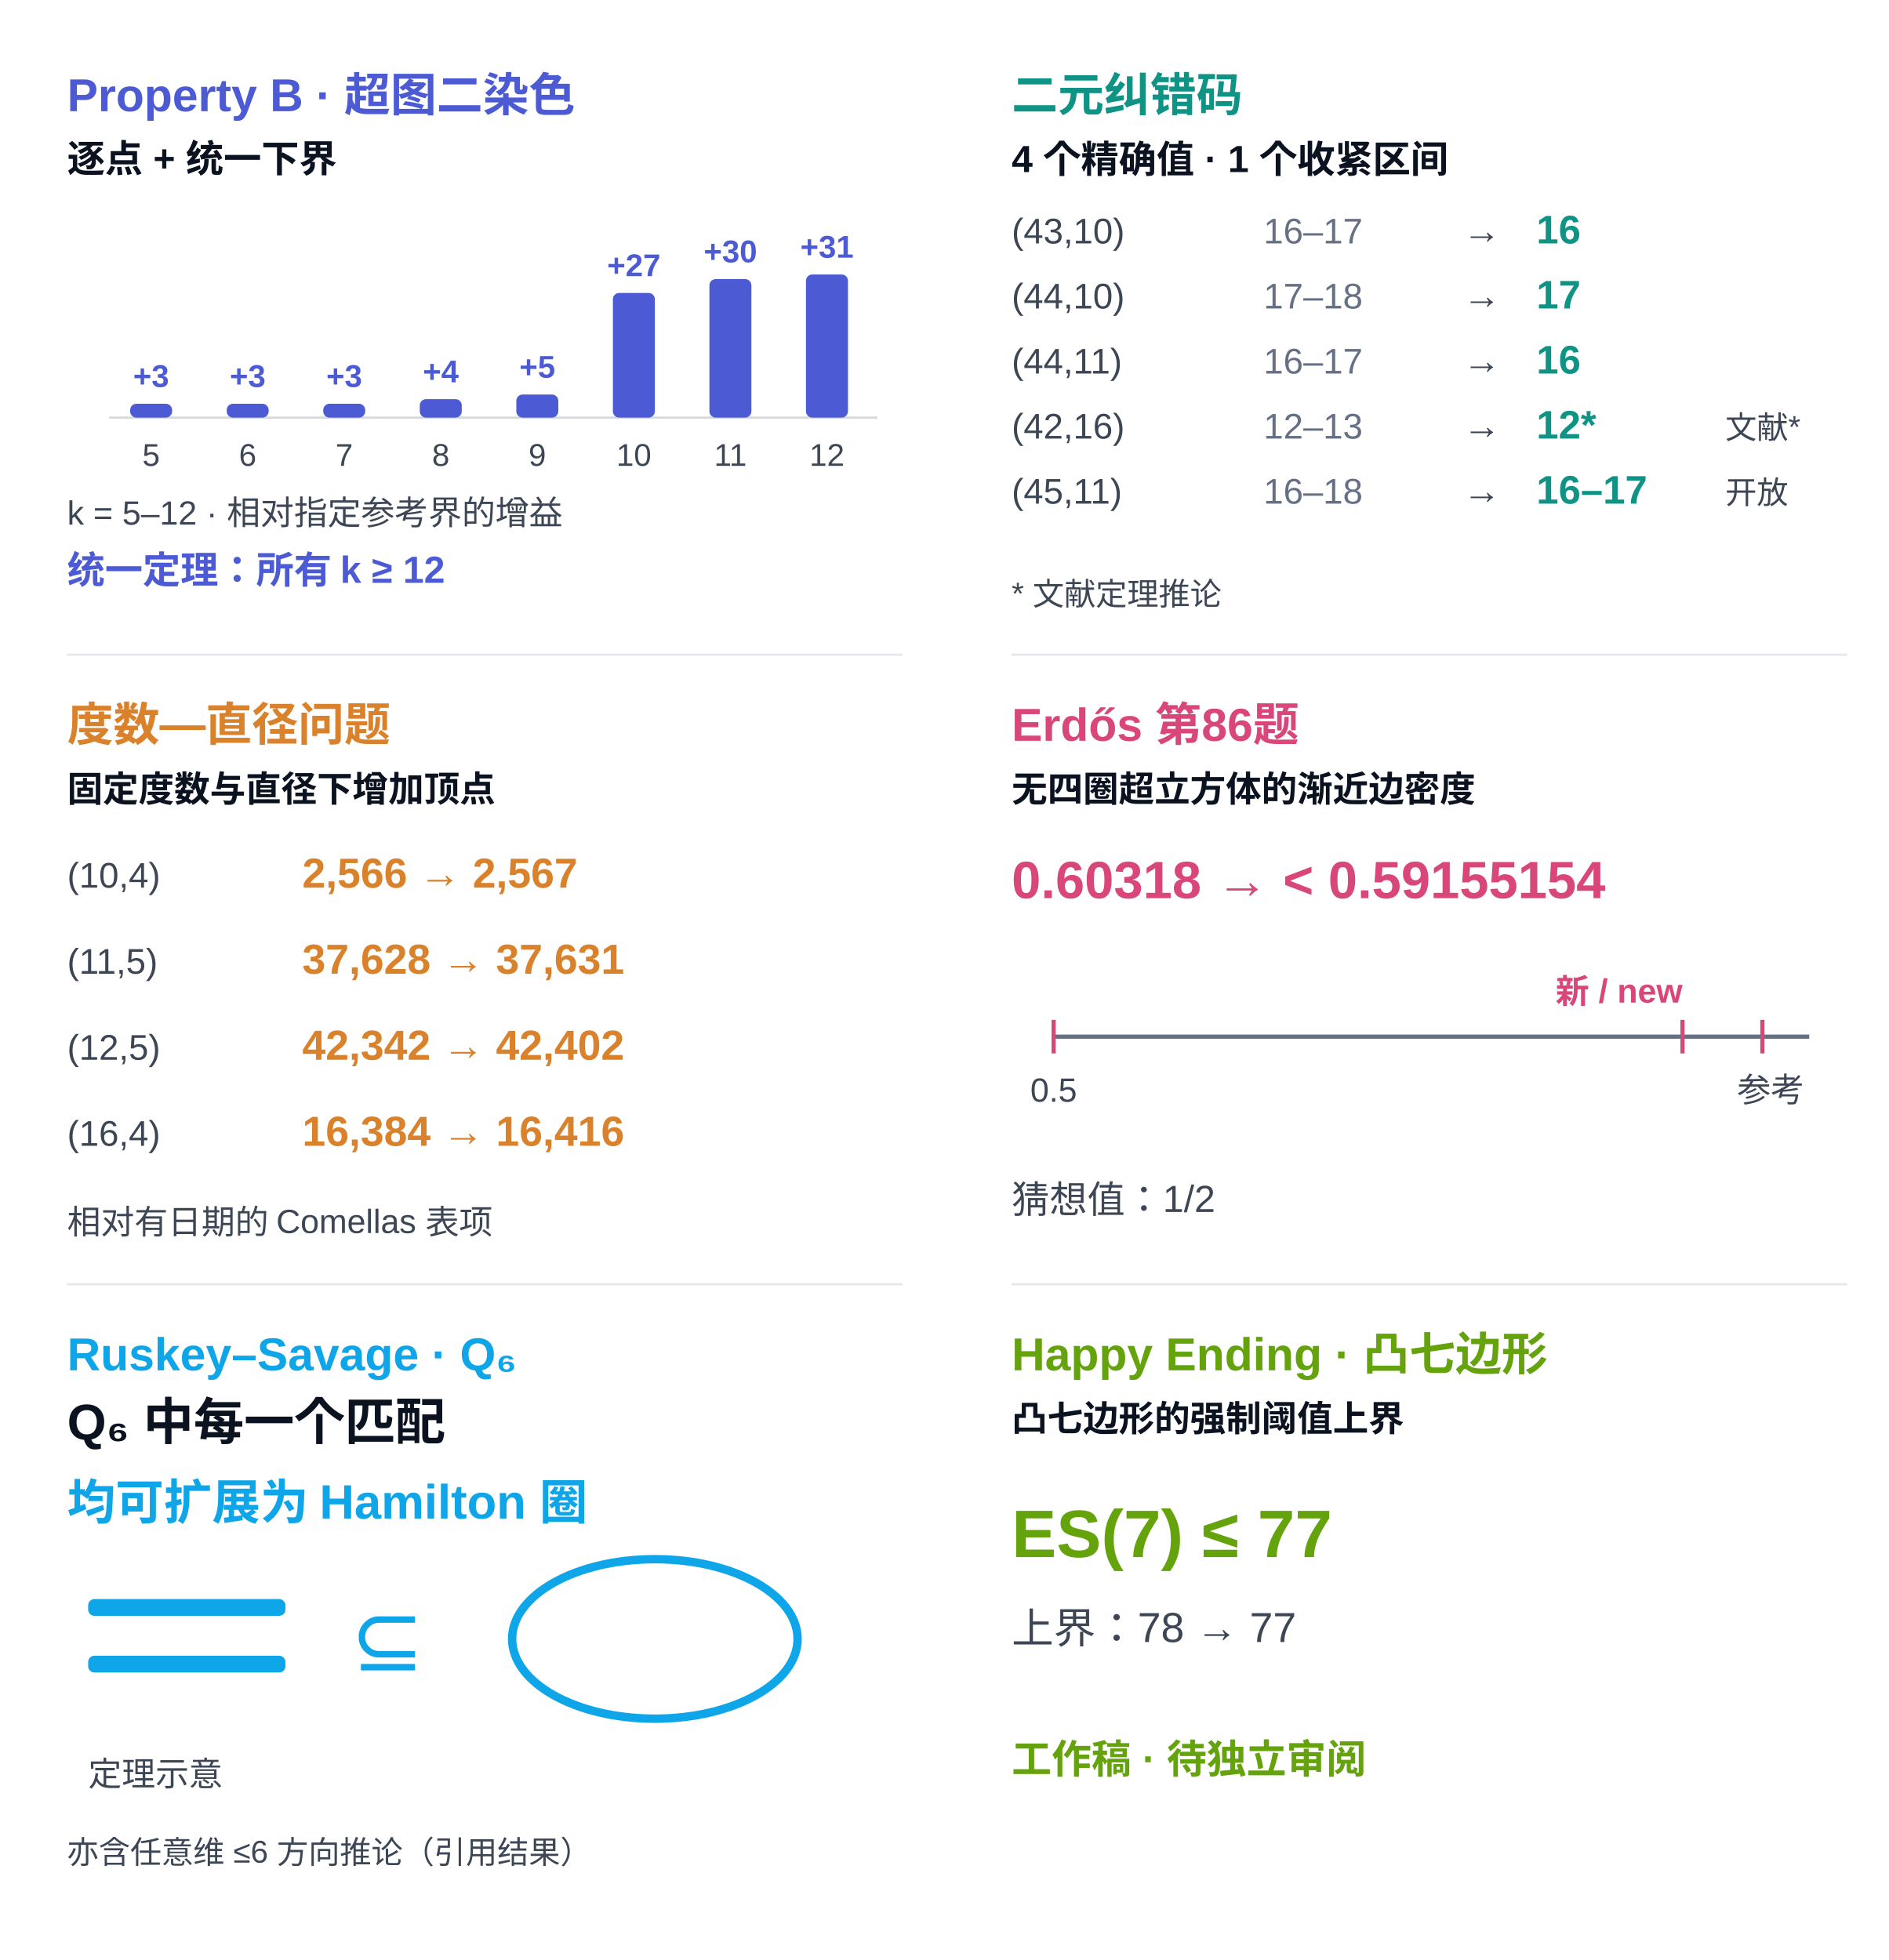
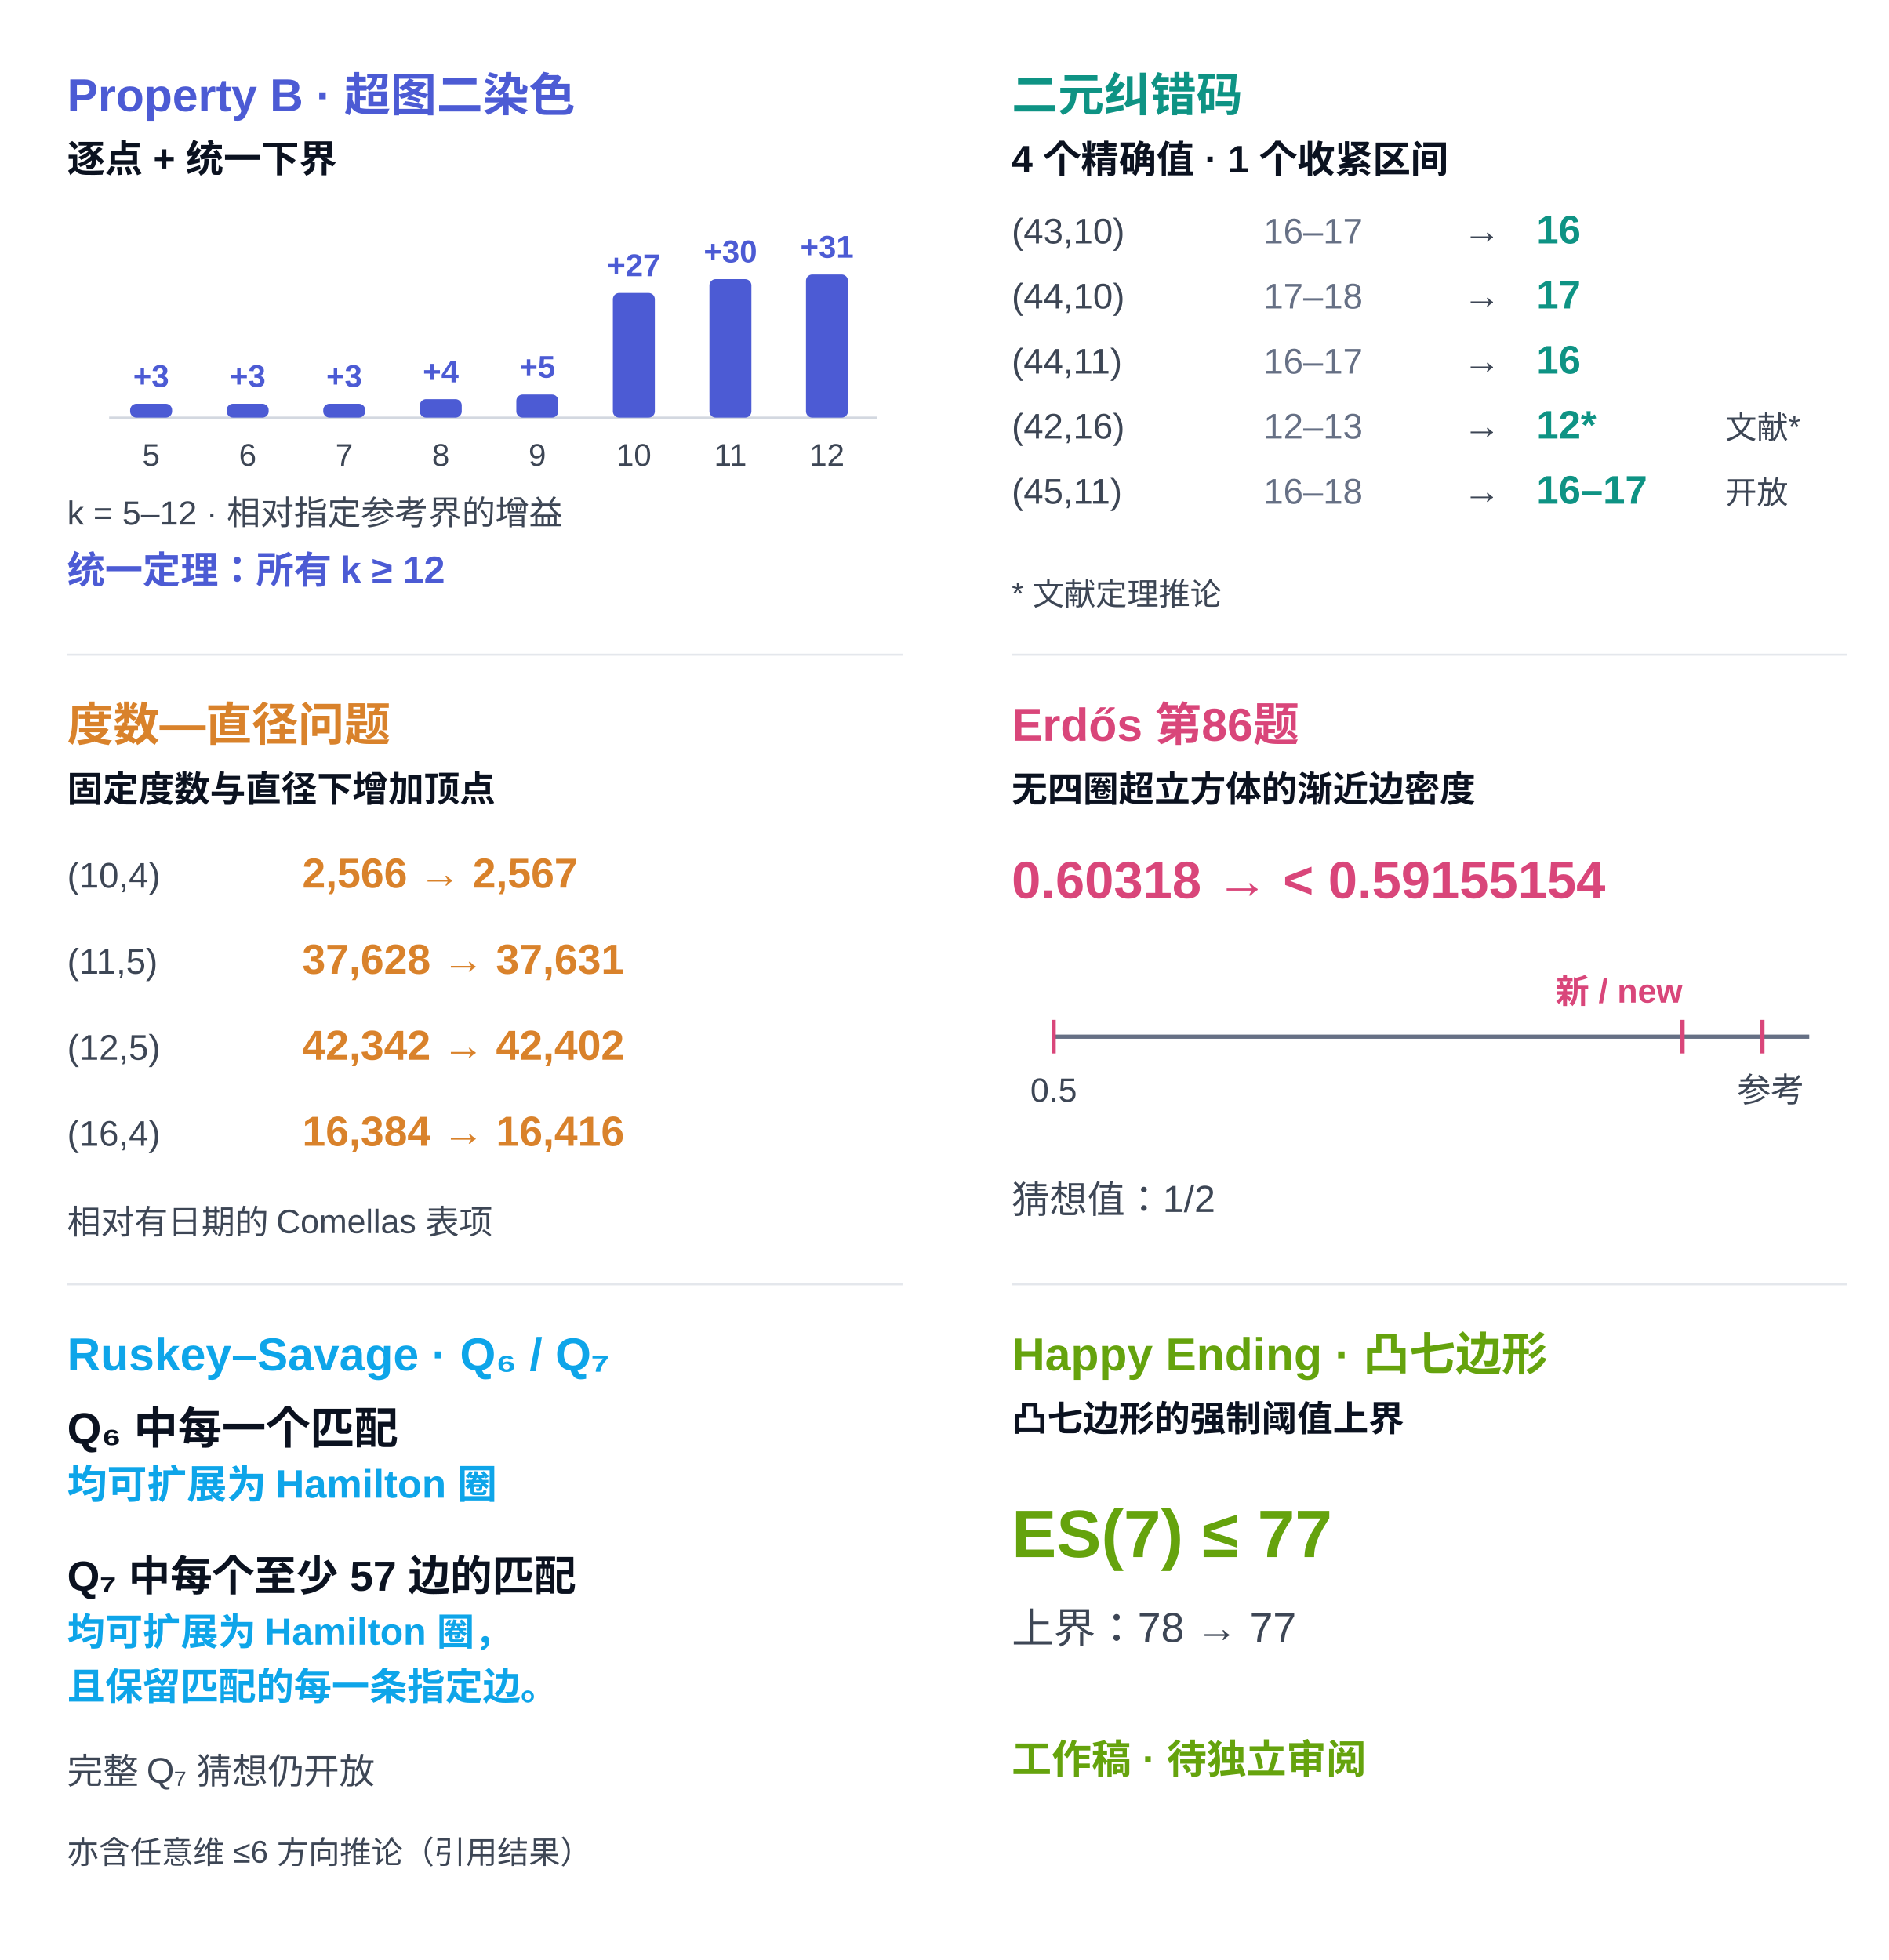
<svg xmlns="http://www.w3.org/2000/svg" width="900" height="934" viewBox="0 0 900 934" role="img">
  <rect width="900" height="934" fill="white" />
  <g font-family="Arial, PingFang SC, Microsoft YaHei, sans-serif">
    <text x="32" y="53" font-size="22" fill="#4C5BD4" font-weight="650" text-anchor="start">Property B · 超图二染色</text>
    <text x="32" y="82" font-size="18" fill="#0B1220" font-weight="550" text-anchor="start">逐点 + 统一下界</text>
    <line x1="52" y1="199" x2="418" y2="199" stroke="#D3D8E0" stroke-width="1" />
    <rect x="62" y="192.4" width="20" height="6.6" rx="3" fill="#4C5BD4" />
    <text x="72" y="184.4" font-size="15" fill="#4C5BD4" font-weight="600" text-anchor="middle">+3</text>
    <text x="72" y="222" font-size="15" fill="#3D4655" font-weight="400" text-anchor="middle">5</text>
    <rect x="108" y="192.4" width="20" height="6.6" rx="3" fill="#4C5BD4" />
    <text x="118" y="184.4" font-size="15" fill="#4C5BD4" font-weight="600" text-anchor="middle">+3</text>
    <text x="118" y="222" font-size="15" fill="#3D4655" font-weight="400" text-anchor="middle">6</text>
    <rect x="154" y="192.4" width="20" height="6.6" rx="3" fill="#4C5BD4" />
    <text x="164" y="184.4" font-size="15" fill="#4C5BD4" font-weight="600" text-anchor="middle">+3</text>
    <text x="164" y="222" font-size="15" fill="#3D4655" font-weight="400" text-anchor="middle">7</text>
    <rect x="200" y="190.2" width="20" height="8.8" rx="3" fill="#4C5BD4" />
    <text x="210" y="182.2" font-size="15" fill="#4C5BD4" font-weight="600" text-anchor="middle">+4</text>
    <text x="210" y="222" font-size="15" fill="#3D4655" font-weight="400" text-anchor="middle">8</text>
    <rect x="246" y="188.0" width="20" height="11.0" rx="3" fill="#4C5BD4" />
    <text x="256" y="180.0" font-size="15" fill="#4C5BD4" font-weight="600" text-anchor="middle">+5</text>
    <text x="256" y="222" font-size="15" fill="#3D4655" font-weight="400" text-anchor="middle">9</text>
    <rect x="292" y="139.6" width="20" height="59.4" rx="3" fill="#4C5BD4" />
    <text x="302" y="131.6" font-size="15" fill="#4C5BD4" font-weight="600" text-anchor="middle">+27</text>
    <text x="302" y="222" font-size="15" fill="#3D4655" font-weight="400" text-anchor="middle">10</text>
    <rect x="338" y="133.0" width="20" height="66.0" rx="3" fill="#4C5BD4" />
    <text x="348" y="125.0" font-size="15" fill="#4C5BD4" font-weight="600" text-anchor="middle">+30</text>
    <text x="348" y="222" font-size="15" fill="#3D4655" font-weight="400" text-anchor="middle">11</text>
    <rect x="384" y="130.8" width="20" height="68.2" rx="3" fill="#4C5BD4" />
    <text x="394" y="122.8" font-size="15" fill="#4C5BD4" font-weight="600" text-anchor="middle">+31</text>
    <text x="394" y="222" font-size="15" fill="#3D4655" font-weight="400" text-anchor="middle">12</text>
    <text x="32" y="250" font-size="16" fill="#3D4655" font-weight="400" text-anchor="start">k = 5–12 · 相对指定参考界的增益</text>
    <text x="32" y="278" font-size="18" fill="#4C5BD4" font-weight="550" text-anchor="start">统一定理：所有 k ≥ 12</text>
    <line x1="32" y1="312" x2="430" y2="312" stroke="#E4E7EC" stroke-width="1" />
    <text x="482" y="53" font-size="22" fill="#0E9384" font-weight="650" text-anchor="start">二元纠错码</text>
    <text x="482" y="82" font-size="18" fill="#0B1220" font-weight="550" text-anchor="start">4 个精确值 · 1 个收紧区间</text>
    <text x="482" y="116" font-size="17" fill="#3D4655" font-weight="400" text-anchor="start">(43,10)</text>
    <text x="602" y="116" font-size="17" fill="#667085" font-weight="400" text-anchor="start">16–17</text>
    <text x="697" y="116" font-size="18" fill="#3D4655" font-weight="400" text-anchor="start">→</text>
    <text x="732" y="116" font-size="19" fill="#0E9384" font-weight="650" text-anchor="start">16</text>
    <text x="822" y="116" font-size="15" fill="#3D4655" font-weight="400" text-anchor="start" />
    <text x="482" y="147" font-size="17" fill="#3D4655" font-weight="400" text-anchor="start">(44,10)</text>
    <text x="602" y="147" font-size="17" fill="#667085" font-weight="400" text-anchor="start">17–18</text>
    <text x="697" y="147" font-size="18" fill="#3D4655" font-weight="400" text-anchor="start">→</text>
    <text x="732" y="147" font-size="19" fill="#0E9384" font-weight="650" text-anchor="start">17</text>
    <text x="822" y="147" font-size="15" fill="#3D4655" font-weight="400" text-anchor="start" />
    <text x="482" y="178" font-size="17" fill="#3D4655" font-weight="400" text-anchor="start">(44,11)</text>
    <text x="602" y="178" font-size="17" fill="#667085" font-weight="400" text-anchor="start">16–17</text>
    <text x="697" y="178" font-size="18" fill="#3D4655" font-weight="400" text-anchor="start">→</text>
    <text x="732" y="178" font-size="19" fill="#0E9384" font-weight="650" text-anchor="start">16</text>
    <text x="822" y="178" font-size="15" fill="#3D4655" font-weight="400" text-anchor="start" />
    <text x="482" y="209" font-size="17" fill="#3D4655" font-weight="400" text-anchor="start">(42,16)</text>
    <text x="602" y="209" font-size="17" fill="#667085" font-weight="400" text-anchor="start">12–13</text>
    <text x="697" y="209" font-size="18" fill="#3D4655" font-weight="400" text-anchor="start">→</text>
    <text x="732" y="209" font-size="19" fill="#0E9384" font-weight="650" text-anchor="start">12*</text>
    <text x="822" y="209" font-size="15" fill="#3D4655" font-weight="400" text-anchor="start">文献*</text>
    <text x="482" y="240" font-size="17" fill="#3D4655" font-weight="400" text-anchor="start">(45,11)</text>
    <text x="602" y="240" font-size="17" fill="#667085" font-weight="400" text-anchor="start">16–18</text>
    <text x="697" y="240" font-size="18" fill="#3D4655" font-weight="400" text-anchor="start">→</text>
    <text x="732" y="240" font-size="19" fill="#0E9384" font-weight="650" text-anchor="start">16–17</text>
    <text x="822" y="240" font-size="15" fill="#3D4655" font-weight="400" text-anchor="start">开放</text>
    <text x="482" y="288" font-size="15" fill="#3D4655" font-weight="400" text-anchor="start">* 文献定理推论</text>
    <line x1="482" y1="312" x2="880" y2="312" stroke="#E4E7EC" stroke-width="1" />
    <text x="32" y="353" font-size="22" fill="#D9822B" font-weight="650" text-anchor="start">度数—直径问题</text>
    <text x="32" y="382" font-size="17" fill="#0B1220" font-weight="550" text-anchor="start">固定度数与直径下增加顶点</text>
    <text x="32" y="423" font-size="17" fill="#3D4655" font-weight="400" text-anchor="start">(10,4)</text>
    <text x="144" y="423" font-size="20" fill="#D9822B" font-weight="600" text-anchor="start">2,566 → 2,567</text>
    <text x="32" y="464" font-size="17" fill="#3D4655" font-weight="400" text-anchor="start">(11,5)</text>
    <text x="144" y="464" font-size="20" fill="#D9822B" font-weight="600" text-anchor="start">37,628 → 37,631</text>
    <text x="32" y="505" font-size="17" fill="#3D4655" font-weight="400" text-anchor="start">(12,5)</text>
    <text x="144" y="505" font-size="20" fill="#D9822B" font-weight="600" text-anchor="start">42,342 → 42,402</text>
    <text x="32" y="546" font-size="17" fill="#3D4655" font-weight="400" text-anchor="start">(16,4)</text>
    <text x="144" y="546" font-size="20" fill="#D9822B" font-weight="600" text-anchor="start">16,384 → 16,416</text>
    <text x="32" y="588" font-size="16" fill="#3D4655" font-weight="400" text-anchor="start">相对有日期的 Comellas 表项</text>
    <line x1="32" y1="612" x2="430" y2="612" stroke="#E4E7EC" stroke-width="1" />
    <text x="482" y="353" font-size="22" fill="#D9467A" font-weight="650" text-anchor="start">Erdős 第86题</text>
    <text x="482" y="382" font-size="17" fill="#0B1220" font-weight="550" text-anchor="start">无四圈超立方体的渐近边密度</text>
    <text x="482" y="428" font-size="25" fill="#D9467A" font-weight="650" text-anchor="start">0.60318 → &lt; 0.59155154</text>
    <line x1="502.0" y1="494" x2="862.0" y2="494" stroke="#667085" stroke-width="2" />
    <line x1="502.0" y1="486" x2="502.0" y2="502" stroke="#D9467A" stroke-width="2" />
    <line x1="801.623" y1="486" x2="801.623" y2="502" stroke="#D9467A" stroke-width="2" />
    <line x1="839.68" y1="486" x2="839.68" y2="502" stroke="#D9467A" stroke-width="2" />
    <text x="502.0" y="525" font-size="16" fill="#3D4655" font-weight="400" text-anchor="middle">0.5</text>
    <text x="801.623" y="478" font-size="16" fill="#D9467A" font-weight="600" text-anchor="end">新 / new</text>
    <text x="843.68" y="525" font-size="16" fill="#3D4655" font-weight="400" text-anchor="middle">参考</text>
    <text x="482" y="578" font-size="18" fill="#3D4655" font-weight="400" text-anchor="start">猜想值：1/2</text>
    <line x1="482" y1="612" x2="880" y2="612" stroke="#E4E7EC" stroke-width="1" />
-     <text x="32" y="653" font-size="22" fill="#0EA5E9" font-weight="650" text-anchor="start">Ruskey–Savage · Q₆</text>
-     <text x="32" y="686" font-size="24" fill="#0B1220" font-weight="600" text-anchor="start">Q₆ 中每一个匹配</text>
-     <text x="32" y="724" font-size="23" fill="#0EA5E9" font-weight="650" text-anchor="start">均可扩展为 Hamilton 圈</text>
-     <rect x="42" y="762" width="94" height="8" rx="3" fill="#0EA5E9" />
-     <rect x="42" y="789" width="94" height="8" rx="3" fill="#0EA5E9" />
-     <text x="167" y="796" font-size="42" fill="#0EA5E9" font-weight="500" text-anchor="start">⊆</text>
-     <ellipse cx="312" cy="781" rx="68" ry="38" fill="none" stroke="#0EA5E9" stroke-width="4" />
-     <text x="42" y="851" font-size="16" fill="#3D4655" font-weight="400" text-anchor="start">定理示意</text>
+     <text x="32" y="653" font-size="22" fill="#0EA5E9" font-weight="650" text-anchor="start">Ruskey–Savage · Q₆ / Q₇</text>
+     <text x="32" y="688" font-size="21" fill="#0B1220" font-weight="600" text-anchor="start">Q₆ 中每一个匹配</text>
+     <text x="32" y="714" font-size="19" fill="#0EA5E9" font-weight="600" text-anchor="start">均可扩展为 Hamilton 圈</text>
+     <text x="32" y="758" font-size="20" fill="#0B1220" font-weight="600" text-anchor="start">Q₇ 中每个至少 57 边的匹配</text>
+     <text x="32" y="784" font-size="18" fill="#0EA5E9" font-weight="600" text-anchor="start">均可扩展为 Hamilton 圈，</text>
+     <text x="32" y="810" font-size="18" fill="#0EA5E9" font-weight="600" text-anchor="start">且保留匹配的每一条指定边。</text>
+     <text x="32" y="850" font-size="17" fill="#3D4655" font-weight="400" text-anchor="start">完整 Q₇ 猜想仍开放</text>
    <text x="32" y="888" font-size="15" fill="#3D4655" font-weight="400" text-anchor="start">亦含任意维 ≤6 方向推论（引用结果）</text>
    <text x="482" y="653" font-size="22" fill="#65A30D" font-weight="650" text-anchor="start">Happy Ending · 凸七边形</text>
    <text x="482" y="682" font-size="17" fill="#0B1220" font-weight="550" text-anchor="start">凸七边形的强制阈值上界</text>
    <text x="482" y="742" font-size="32" fill="#65A30D" font-weight="650" text-anchor="start">ES(7) ≤ 77</text>
    <text x="482" y="783" font-size="20" fill="#3D4655" font-weight="400" text-anchor="start">上界：78 → 77</text>
    <text x="482" y="845" font-size="19" fill="#65A30D" font-weight="650" text-anchor="start">工作稿 · 待独立审阅</text>
  </g>
</svg>
